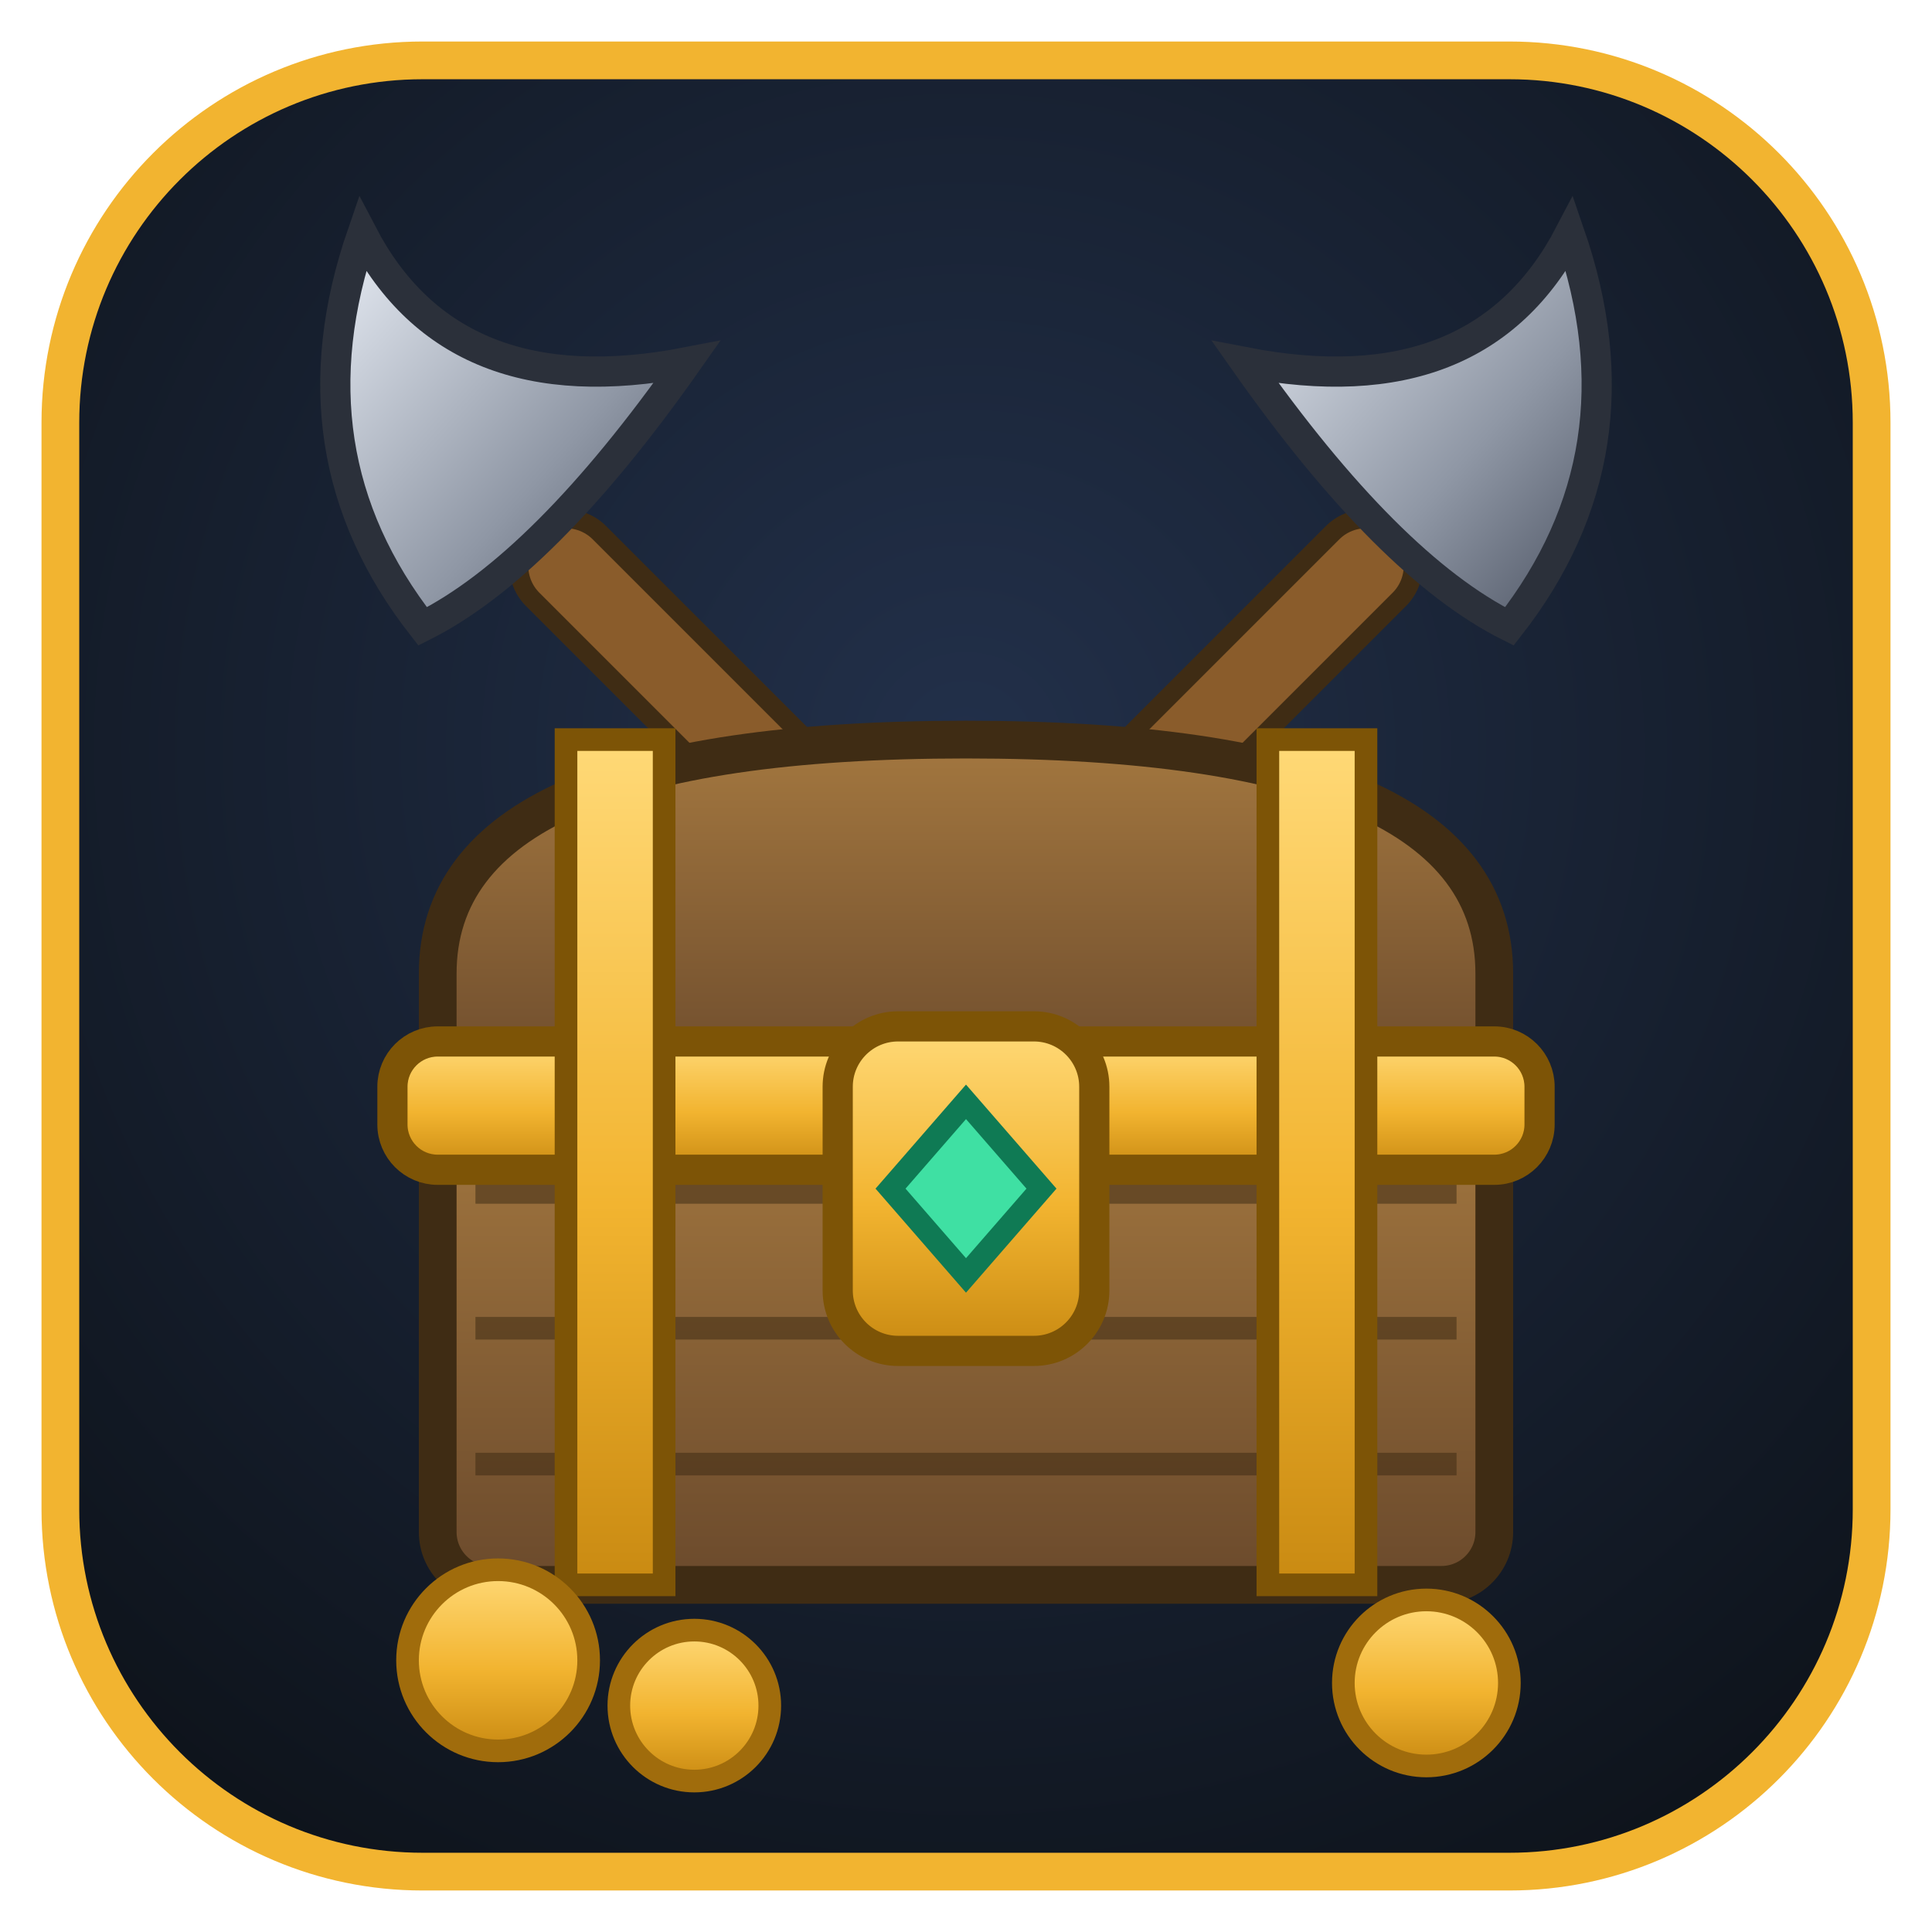
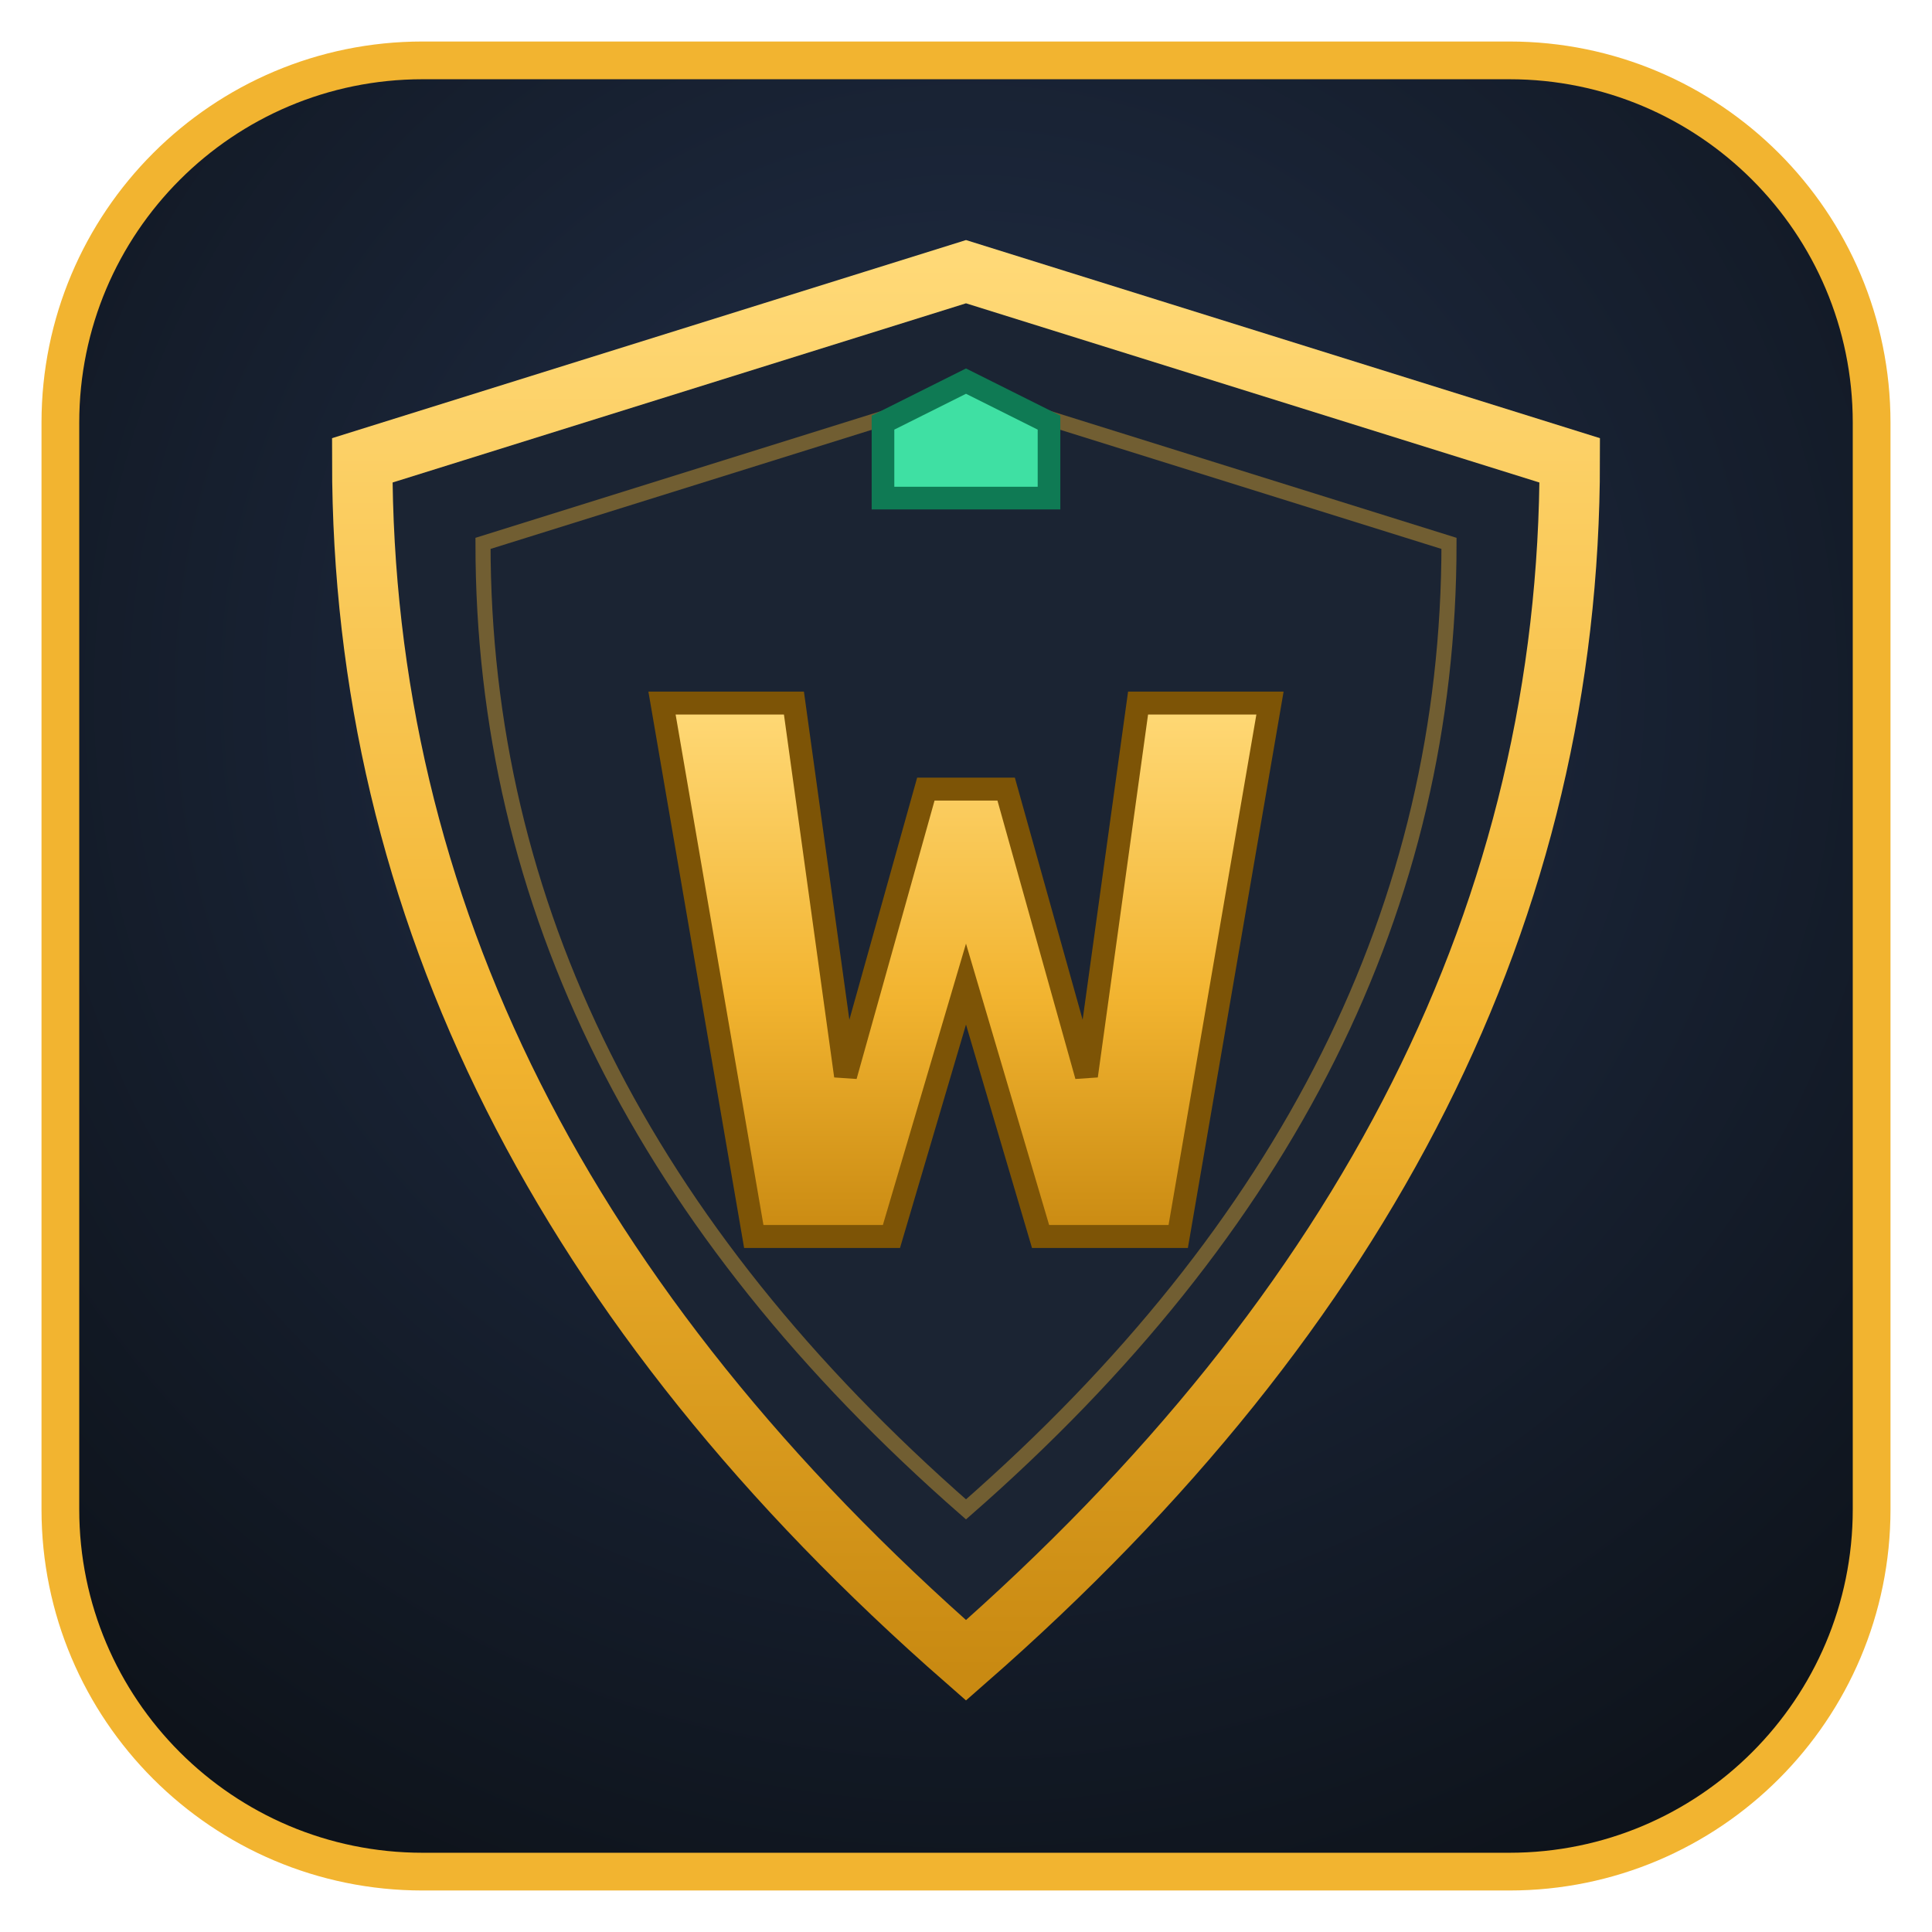
<svg xmlns="http://www.w3.org/2000/svg" viewBox="0 0 512 512">
  <defs>
-     <radialGradient id="bg" cx="50%" cy="38%" r="75%">
+     <radialGradient id="bg" cx="50%" cy="35%" r="75%">
      <stop offset="0%" stop-color="#22304a" />
      <stop offset="100%" stop-color="#0d1219" />
    </radialGradient>
    <linearGradient id="gold" x1="0" y1="0" x2="0" y2="1">
      <stop offset="0%" stop-color="#ffd977" />
      <stop offset="55%" stop-color="#f2b430" />
      <stop offset="100%" stop-color="#c98a12" />
    </linearGradient>
-     <linearGradient id="wood" x1="0" y1="0" x2="0" y2="1">
-       <stop offset="0%" stop-color="#a3773f" />
-       <stop offset="100%" stop-color="#6b4a2c" />
-     </linearGradient>
-     <linearGradient id="steel" x1="0" y1="0" x2="1" y2="1">
-       <stop offset="0%" stop-color="#e8edf5" />
-       <stop offset="60%" stop-color="#8f97a5" />
-       <stop offset="100%" stop-color="#4a5160" />
-     </linearGradient>
  </defs>
  <rect x="16" y="16" width="480" height="480" rx="96" fill="url(#bg)" stroke="#f2b430" stroke-width="10" />
-   <g stroke-linecap="round">
-     <line x1="150" y1="150" x2="362" y2="362" stroke="#3f2c14" stroke-width="30" />
-     <line x1="150" y1="150" x2="362" y2="362" stroke="#8a5c2b" stroke-width="20" />
-     <line x1="362" y1="150" x2="150" y2="362" stroke="#3f2c14" stroke-width="30" />
-     <line x1="362" y1="150" x2="150" y2="362" stroke="#8a5c2b" stroke-width="20" />
-     <path d="M330 96 Q392 108 416 62 Q436 120 400 166 Q368 150 330 96Z" fill="url(#steel)" stroke="#2b303a" stroke-width="8" />
-     <path d="M182 96 Q120 108 96 62 Q76 120 112 166 Q144 150 182 96Z" fill="url(#steel)" stroke="#2b303a" stroke-width="8" />
+   <path d="M256 72 L416 122 Q416 300 256 440 Q96 300 96 122 Z" fill="#1b2433" stroke="url(#gold)" stroke-width="16" />
+   <path d="M256 104 L384 144 Q384 288 256 400 Q128 288 128 144 Z" fill="none" stroke="#f2b430" stroke-width="4" opacity=".4" />
+   <g transform="translate(61.44 57.12) scale(0.76)">
+     <path d="M150 170 L196 170 L214 300 L242 200 L270 200 L298 300 L316 170 L362 170 L330 356 L282 356 L256 268 L230 356 L182 356 Z" fill="url(#gold)" stroke="#7d5406" stroke-width="8" />
  </g>
-   <g>
-     <path d="M116 258 Q116 196 256 196 Q396 196 396 258 L396 292 L116 292 Z" fill="url(#wood)" stroke="#3f2c14" stroke-width="10" />
-     <rect x="116" y="292" width="280" height="128" rx="14" fill="url(#wood)" stroke="#3f2c14" stroke-width="10" />
-     <path d="M126 316 L386 316 M126 352 L386 352 M126 388 L386 388" stroke="#3f2c14" stroke-width="6" opacity=".55" />
-     <rect x="104" y="276" width="304" height="34" rx="12" fill="url(#gold)" stroke="#7d5406" stroke-width="8" />
-     <rect x="150" y="196" width="26" height="224" fill="url(#gold)" stroke="#7d5406" stroke-width="6" />
-     <rect x="336" y="196" width="26" height="224" fill="url(#gold)" stroke="#7d5406" stroke-width="6" />
-     <rect x="222" y="272" width="68" height="86" rx="16" fill="url(#gold)" stroke="#7d5406" stroke-width="8" />
-     <path d="M256 292 L276 315 L256 338 L236 315 Z" fill="#3fe0a3" stroke="#0f7a54" stroke-width="6" />
-   </g>
-   <g stroke="#a06c0c" stroke-width="6">
-     <circle cx="132" cy="440" r="24" fill="url(#gold)" />
-     <circle cx="184" cy="452" r="20" fill="url(#gold)" />
-     <circle cx="378" cy="446" r="22" fill="url(#gold)" />
-   </g>
+   <path d="M234 132 L278 132 L278 112 L256 101 L234 112 Z" fill="#3fe0a3" stroke="#0f7a54" stroke-width="6" />
</svg>
